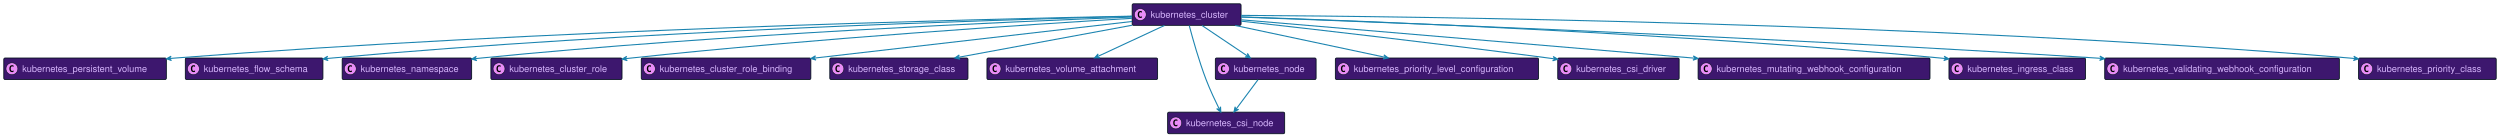
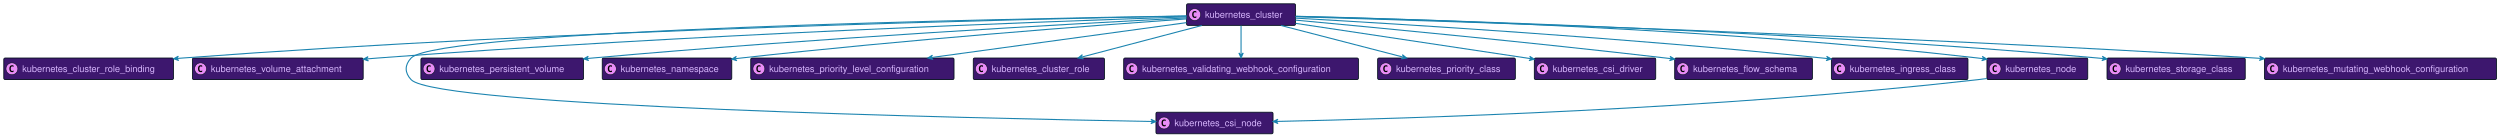
- <svg xmlns="http://www.w3.org/2000/svg" xmlns:xlink="http://www.w3.org/1999/xlink" width="4614" height="252" preserveAspectRatio="none" style="width:4614px;height:252px;background:#00000000">
-   <a xlink:actuate="onRequest" xlink:href="#a" xlink:show="new" xlink:title="#kubernetes_persistent_volume" xlink:type="simple" target="_top">
-     <rect id="a" width="300" height="39.789" x="7" y="107" fill="#3D176E" rx="2.5" ry="2.5" style="stroke:#000d19;stroke-width:1.5" />
+ <svg xmlns="http://www.w3.org/2000/svg" xmlns:xlink="http://www.w3.org/1999/xlink" width="4612" height="252" preserveAspectRatio="none" style="width:4612px;height:252px;background:#00000000">
+   <a xlink:actuate="onRequest" xlink:href="#a" xlink:show="new" xlink:title="#kubernetes_cluster_role_binding" xlink:type="simple" target="_top">
+     <rect id="a" width="313" height="39.789" x="7" y="107" fill="#3D176E" rx="2.5" ry="2.5" style="stroke:#000d19;stroke-width:1.5" />
    <circle cx="22" cy="126.894" r="11" fill="#E98DF7" style="stroke:#000d19;stroke-width:1" />
    <path d="M24.969 132.535q-.578.297-1.219.438-.64.156-1.344.156-2.5 0-3.828-1.64-1.312-1.657-1.312-4.782t1.312-4.781q1.328-1.657 3.828-1.657.703 0 1.344.157.656.156 1.219.453v2.719q-.625-.579-1.219-.844-.594-.281-1.219-.281-1.343 0-2.031 1.078-.688 1.062-.688 3.156 0 2.094.688 3.172.688 1.062 2.031 1.062.625 0 1.219-.265.594-.281 1.219-.86v2.72Z" />
-     <text x="41" y="132.78" fill="#D9B8FF" font-family="Helvetica" font-size="17" textLength="258">kubernetes_persistent_volume</text>
+     <text x="41" y="132.78" fill="#D9B8FF" font-family="Helvetica" font-size="17" textLength="271">kubernetes_cluster_role_binding</text>
  </a>
-   <a xlink:actuate="onRequest" xlink:href="#b" xlink:show="new" xlink:title="#kubernetes_flow_schema" xlink:type="simple" target="_top">
-     <rect id="b" width="254" height="39.789" x="342" y="107" fill="#3D176E" rx="2.5" ry="2.5" style="stroke:#000d19;stroke-width:1.5" />
-     <circle cx="357" cy="126.894" r="11" fill="#E98DF7" style="stroke:#000d19;stroke-width:1" />
-     <path d="M359.969 132.535q-.578.297-1.219.438-.64.156-1.344.156-2.5 0-3.828-1.64-1.312-1.657-1.312-4.782t1.312-4.781q1.328-1.657 3.828-1.657.703 0 1.344.157.656.156 1.219.453v2.719q-.625-.579-1.219-.844-.594-.281-1.219-.281-1.344 0-2.031 1.078-.688 1.062-.688 3.156 0 2.094.688 3.172.688 1.062 2.031 1.062.625 0 1.219-.265.594-.281 1.219-.86v2.72Z" />
-     <text x="376" y="132.78" fill="#D9B8FF" font-family="Helvetica" font-size="17" textLength="212">kubernetes_flow_schema</text>
+   <a xlink:actuate="onRequest" xlink:href="#b" xlink:show="new" xlink:title="#kubernetes_volume_attachment" xlink:type="simple" target="_top">
+     <rect id="b" width="315" height="39.789" x="355" y="107" fill="#3D176E" rx="2.5" ry="2.5" style="stroke:#000d19;stroke-width:1.5" />
+     <circle cx="370" cy="126.894" r="11" fill="#E98DF7" style="stroke:#000d19;stroke-width:1" />
+     <path d="M372.969 132.535q-.578.297-1.219.438-.64.156-1.344.156-2.5 0-3.828-1.64-1.312-1.657-1.312-4.782t1.312-4.781q1.328-1.657 3.828-1.657.703 0 1.344.157.656.156 1.219.453v2.719q-.625-.579-1.219-.844-.594-.281-1.219-.281-1.344 0-2.031 1.078-.688 1.062-.688 3.156 0 2.094.688 3.172.688 1.062 2.031 1.062.625 0 1.219-.265.594-.281 1.219-.86v2.72Z" />
+     <text x="389" y="132.78" fill="#D9B8FF" font-family="Helvetica" font-size="17" textLength="273">kubernetes_volume_attachment</text>
  </a>
-   <a xlink:actuate="onRequest" xlink:href="#c" xlink:show="new" xlink:title="#kubernetes_namespace" xlink:type="simple" target="_top">
-     <rect id="c" width="239" height="39.789" x="631.5" y="107" fill="#3D176E" rx="2.5" ry="2.5" style="stroke:#000d19;stroke-width:1.5" />
-     <circle cx="646.5" cy="126.894" r="11" fill="#E98DF7" style="stroke:#000d19;stroke-width:1" />
-     <path d="M649.469 132.535q-.578.297-1.219.438-.64.156-1.344.156-2.5 0-3.828-1.64-1.312-1.657-1.312-4.782t1.312-4.781q1.328-1.657 3.828-1.657.703 0 1.344.157.656.156 1.219.453v2.719q-.625-.579-1.219-.844-.594-.281-1.219-.281-1.343 0-2.031 1.078-.688 1.062-.688 3.156 0 2.094.688 3.172.688 1.062 2.031 1.062.625 0 1.219-.265.594-.281 1.219-.86v2.72Z" />
-     <text x="665.5" y="132.78" fill="#D9B8FF" font-family="Helvetica" font-size="17" textLength="197">kubernetes_namespace</text>
+   <a xlink:actuate="onRequest" xlink:href="#c" xlink:show="new" xlink:title="#kubernetes_csi_node" xlink:type="simple" target="_top">
+     <rect id="c" width="216" height="39.789" x="2132.5" y="207" fill="#3D176E" rx="2.5" ry="2.5" style="stroke:#000d19;stroke-width:1.5" />
+     <circle cx="2147.5" cy="226.894" r="11" fill="#E98DF7" style="stroke:#000d19;stroke-width:1" />
+     <path d="M2150.469 232.535q-.578.297-1.219.438-.64.156-1.344.156-2.5 0-3.828-1.64-1.312-1.657-1.312-4.782t1.312-4.781q1.328-1.656 3.828-1.656.703 0 1.344.156.656.156 1.219.453v2.719q-.625-.579-1.219-.844-.594-.281-1.219-.281-1.343 0-2.031 1.078-.688 1.062-.688 3.156 0 2.094.688 3.172.688 1.062 2.031 1.062.625 0 1.219-.265.594-.281 1.219-.86v2.72Z" />
+     <text x="2166.5" y="232.78" fill="#D9B8FF" font-family="Helvetica" font-size="17" textLength="174">kubernetes_csi_node</text>
  </a>
-   <a xlink:actuate="onRequest" xlink:href="#d" xlink:show="new" xlink:title="#kubernetes_cluster_role" xlink:type="simple" target="_top">
-     <rect id="d" width="242" height="39.789" x="906" y="107" fill="#3D176E" rx="2.5" ry="2.5" style="stroke:#000d19;stroke-width:1.5" />
-     <circle cx="921" cy="126.894" r="11" fill="#E98DF7" style="stroke:#000d19;stroke-width:1" />
-     <path d="M923.969 132.535q-.578.297-1.219.438-.64.156-1.344.156-2.5 0-3.828-1.64-1.312-1.657-1.312-4.782t1.312-4.781q1.328-1.657 3.828-1.657.703 0 1.344.157.656.156 1.219.453v2.719q-.625-.579-1.219-.844-.594-.281-1.219-.281-1.343 0-2.031 1.078-.688 1.062-.688 3.156 0 2.094.688 3.172.688 1.062 2.031 1.062.625 0 1.219-.265.594-.281 1.219-.86v2.72Z" />
-     <text x="940" y="132.78" fill="#D9B8FF" font-family="Helvetica" font-size="17" textLength="200">kubernetes_cluster_role</text>
+   <a xlink:actuate="onRequest" xlink:href="#d" xlink:show="new" xlink:title="#kubernetes_persistent_volume" xlink:type="simple" target="_top">
+     <rect id="d" width="300" height="39.789" x="776.5" y="107" fill="#3D176E" rx="2.5" ry="2.5" style="stroke:#000d19;stroke-width:1.5" />
+     <circle cx="791.5" cy="126.894" r="11" fill="#E98DF7" style="stroke:#000d19;stroke-width:1" />
+     <path d="M794.469 132.535q-.578.297-1.219.438-.64.156-1.344.156-2.5 0-3.828-1.64-1.312-1.657-1.312-4.782t1.312-4.781q1.328-1.657 3.828-1.657.703 0 1.344.157.656.156 1.219.453v2.719q-.625-.579-1.219-.844-.594-.281-1.219-.281-1.343 0-2.031 1.078-.688 1.062-.688 3.156 0 2.094.688 3.172.688 1.062 2.031 1.062.625 0 1.219-.265.594-.281 1.219-.86v2.72Z" />
+     <text x="810.5" y="132.78" fill="#D9B8FF" font-family="Helvetica" font-size="17" textLength="258">kubernetes_persistent_volume</text>
  </a>
-   <a xlink:actuate="onRequest" xlink:href="#e" xlink:show="new" xlink:title="#kubernetes_cluster_role_binding" xlink:type="simple" target="_top">
-     <rect id="e" width="313" height="39.789" x="1183.5" y="107" fill="#3D176E" rx="2.5" ry="2.5" style="stroke:#000d19;stroke-width:1.5" />
-     <circle cx="1198.5" cy="126.894" r="11" fill="#E98DF7" style="stroke:#000d19;stroke-width:1" />
-     <path d="M1201.469 132.535q-.578.297-1.219.438-.64.156-1.344.156-2.5 0-3.828-1.64-1.312-1.657-1.312-4.782t1.312-4.781q1.328-1.657 3.828-1.657.703 0 1.344.157.656.156 1.219.453v2.719q-.625-.579-1.219-.844-.594-.281-1.219-.281-1.343 0-2.031 1.078-.688 1.062-.688 3.156 0 2.094.688 3.172.688 1.062 2.031 1.062.625 0 1.219-.265.594-.281 1.219-.86v2.72Z" />
-     <text x="1217.5" y="132.78" fill="#D9B8FF" font-family="Helvetica" font-size="17" textLength="271">kubernetes_cluster_role_binding</text>
+   <a xlink:actuate="onRequest" xlink:href="#e" xlink:show="new" xlink:title="#kubernetes_cluster" xlink:type="simple" target="_top">
+     <rect id="e" width="201" height="39.789" x="2189" y="7" fill="#3D176E" rx="2.5" ry="2.5" style="stroke:#000d19;stroke-width:1.5" />
+     <circle cx="2204" cy="26.895" r="11" fill="#E98DF7" style="stroke:#000d19;stroke-width:1" />
+     <path d="M2206.969 32.535q-.578.297-1.219.438-.64.156-1.344.156-2.5 0-3.828-1.64-1.312-1.657-1.312-4.782t1.312-4.781q1.328-1.656 3.828-1.656.703 0 1.344.156.656.156 1.219.453v2.719q-.625-.578-1.219-.844-.594-.281-1.219-.281-1.343 0-2.031 1.078-.688 1.062-.688 3.156 0 2.094.688 3.172.688 1.062 2.031 1.062.625 0 1.219-.265.594-.281 1.219-.86v2.72Z" />
+     <text x="2223" y="32.78" fill="#D9B8FF" font-family="Helvetica" font-size="17" textLength="159">kubernetes_cluster</text>
  </a>
-   <a xlink:actuate="onRequest" xlink:href="#f" xlink:show="new" xlink:title="#kubernetes_storage_class" xlink:type="simple" target="_top">
-     <rect id="f" width="255" height="39.789" x="1531.5" y="107" fill="#3D176E" rx="2.5" ry="2.5" style="stroke:#000d19;stroke-width:1.5" />
-     <circle cx="1546.5" cy="126.894" r="11" fill="#E98DF7" style="stroke:#000d19;stroke-width:1" />
-     <path d="M1549.469 132.535q-.578.297-1.219.438-.64.156-1.344.156-2.5 0-3.828-1.64-1.312-1.657-1.312-4.782t1.312-4.781q1.328-1.657 3.828-1.657.703 0 1.344.157.656.156 1.219.453v2.719q-.625-.579-1.219-.844-.594-.281-1.219-.281-1.343 0-2.031 1.078-.688 1.062-.688 3.156 0 2.094.688 3.172.688 1.062 2.031 1.062.625 0 1.219-.265.594-.281 1.219-.86v2.72Z" />
-     <text x="1565.5" y="132.78" fill="#D9B8FF" font-family="Helvetica" font-size="17" textLength="213">kubernetes_storage_class</text>
+   <a xlink:actuate="onRequest" xlink:href="#f" xlink:show="new" xlink:title="#kubernetes_namespace" xlink:type="simple" target="_top">
+     <rect id="f" width="239" height="39.789" x="1111" y="107" fill="#3D176E" rx="2.5" ry="2.5" style="stroke:#000d19;stroke-width:1.5" />
+     <circle cx="1126" cy="126.894" r="11" fill="#E98DF7" style="stroke:#000d19;stroke-width:1" />
+     <path d="M1128.969 132.535q-.578.297-1.219.438-.64.156-1.344.156-2.5 0-3.828-1.64-1.312-1.657-1.312-4.782t1.312-4.781q1.328-1.657 3.828-1.657.703 0 1.344.157.656.156 1.219.453v2.719q-.625-.579-1.219-.844-.594-.281-1.219-.281-1.343 0-2.031 1.078-.688 1.062-.688 3.156 0 2.094.688 3.172.688 1.062 2.031 1.062.625 0 1.219-.265.594-.281 1.219-.86v2.72Z" />
+     <text x="1145" y="132.78" fill="#D9B8FF" font-family="Helvetica" font-size="17" textLength="197">kubernetes_namespace</text>
  </a>
-   <a xlink:actuate="onRequest" xlink:href="#g" xlink:show="new" xlink:title="#kubernetes_volume_attachment" xlink:type="simple" target="_top">
-     <rect id="g" width="315" height="39.789" x="1821.5" y="107" fill="#3D176E" rx="2.5" ry="2.5" style="stroke:#000d19;stroke-width:1.5" />
-     <circle cx="1836.5" cy="126.894" r="11" fill="#E98DF7" style="stroke:#000d19;stroke-width:1" />
-     <path d="M1839.469 132.535q-.578.297-1.219.438-.64.156-1.344.156-2.5 0-3.828-1.64-1.312-1.657-1.312-4.782t1.312-4.781q1.328-1.657 3.828-1.657.703 0 1.344.157.656.156 1.219.453v2.719q-.625-.579-1.219-.844-.594-.281-1.219-.281-1.343 0-2.031 1.078-.688 1.062-.688 3.156 0 2.094.688 3.172.688 1.062 2.031 1.062.625 0 1.219-.265.594-.281 1.219-.86v2.72Z" />
-     <text x="1855.5" y="132.78" fill="#D9B8FF" font-family="Helvetica" font-size="17" textLength="273">kubernetes_volume_attachment</text>
+   <a xlink:actuate="onRequest" xlink:href="#g" xlink:show="new" xlink:title="#kubernetes_priority_level_configuration" xlink:type="simple" target="_top">
+     <rect id="g" width="375" height="39.789" x="1385" y="107" fill="#3D176E" rx="2.5" ry="2.5" style="stroke:#000d19;stroke-width:1.5" />
+     <circle cx="1400" cy="126.894" r="11" fill="#E98DF7" style="stroke:#000d19;stroke-width:1" />
+     <path d="M1402.969 132.535q-.578.297-1.219.438-.64.156-1.344.156-2.5 0-3.828-1.64-1.312-1.657-1.312-4.782t1.312-4.781q1.328-1.657 3.828-1.657.703 0 1.344.157.656.156 1.219.453v2.719q-.625-.579-1.219-.844-.594-.281-1.219-.281-1.343 0-2.031 1.078-.688 1.062-.688 3.156 0 2.094.688 3.172.688 1.062 2.031 1.062.625 0 1.219-.265.594-.281 1.219-.86v2.72Z" />
+     <text x="1419" y="132.78" fill="#D9B8FF" font-family="Helvetica" font-size="17" textLength="333">kubernetes_priority_level_configuration</text>
  </a>
-   <a xlink:actuate="onRequest" xlink:href="#h" xlink:show="new" xlink:title="#kubernetes_csi_node" xlink:type="simple" target="_top">
-     <rect id="h" width="216" height="39.789" x="2155" y="207" fill="#3D176E" rx="2.5" ry="2.5" style="stroke:#000d19;stroke-width:1.5" />
-     <circle cx="2170" cy="226.894" r="11" fill="#E98DF7" style="stroke:#000d19;stroke-width:1" />
-     <path d="M2172.969 232.535q-.578.297-1.219.438-.64.156-1.344.156-2.5 0-3.828-1.64-1.312-1.657-1.312-4.782t1.312-4.781q1.328-1.656 3.828-1.656.703 0 1.344.156.656.156 1.219.453v2.719q-.625-.579-1.219-.844-.594-.281-1.219-.281-1.343 0-2.031 1.078-.688 1.062-.688 3.156 0 2.094.688 3.172.688 1.062 2.031 1.062.625 0 1.219-.265.594-.281 1.219-.86v2.72Z" />
-     <text x="2189" y="232.78" fill="#D9B8FF" font-family="Helvetica" font-size="17" textLength="174">kubernetes_csi_node</text>
+   <a xlink:actuate="onRequest" xlink:href="#h" xlink:show="new" xlink:title="#kubernetes_cluster_role" xlink:type="simple" target="_top">
+     <rect id="h" width="242" height="39.789" x="1795.5" y="107" fill="#3D176E" rx="2.5" ry="2.5" style="stroke:#000d19;stroke-width:1.5" />
+     <circle cx="1810.5" cy="126.894" r="11" fill="#E98DF7" style="stroke:#000d19;stroke-width:1" />
+     <path d="M1813.469 132.535q-.578.297-1.219.438-.64.156-1.344.156-2.5 0-3.828-1.64-1.312-1.657-1.312-4.782t1.312-4.781q1.328-1.657 3.828-1.657.703 0 1.344.157.656.156 1.219.453v2.719q-.625-.579-1.219-.844-.594-.281-1.219-.281-1.343 0-2.031 1.078-.688 1.062-.688 3.156 0 2.094.688 3.172.688 1.062 2.031 1.062.625 0 1.219-.265.594-.281 1.219-.86v2.72Z" />
+     <text x="1829.5" y="132.78" fill="#D9B8FF" font-family="Helvetica" font-size="17" textLength="200">kubernetes_cluster_role</text>
  </a>
-   <a xlink:actuate="onRequest" xlink:href="#i" xlink:show="new" xlink:title="#kubernetes_node" xlink:type="simple" target="_top">
-     <rect id="i" width="186" height="39.789" x="2243" y="107" fill="#3D176E" rx="2.5" ry="2.5" style="stroke:#000d19;stroke-width:1.5" />
-     <circle cx="2258" cy="126.894" r="11" fill="#E98DF7" style="stroke:#000d19;stroke-width:1" />
-     <path d="M2260.969 132.535q-.578.297-1.219.438-.64.156-1.344.156-2.5 0-3.828-1.64-1.312-1.657-1.312-4.782t1.312-4.781q1.328-1.657 3.828-1.657.703 0 1.344.157.656.156 1.219.453v2.719q-.625-.579-1.219-.844-.594-.281-1.219-.281-1.343 0-2.031 1.078-.688 1.062-.688 3.156 0 2.094.688 3.172.688 1.062 2.031 1.062.625 0 1.219-.265.594-.281 1.219-.86v2.72Z" />
-     <text x="2277" y="132.78" fill="#D9B8FF" font-family="Helvetica" font-size="17" textLength="144">kubernetes_node</text>
+   <a xlink:actuate="onRequest" xlink:href="#i" xlink:show="new" xlink:title="#kubernetes_validating_webhook_configuration" xlink:type="simple" target="_top">
+     <rect id="i" width="433" height="39.789" x="2073" y="107" fill="#3D176E" rx="2.5" ry="2.5" style="stroke:#000d19;stroke-width:1.5" />
+     <circle cx="2088" cy="126.894" r="11" fill="#E98DF7" style="stroke:#000d19;stroke-width:1" />
+     <path d="M2090.969 132.535q-.578.297-1.219.438-.64.156-1.344.156-2.5 0-3.828-1.64-1.312-1.657-1.312-4.782t1.312-4.781q1.328-1.657 3.828-1.657.703 0 1.344.157.656.156 1.219.453v2.719q-.625-.579-1.219-.844-.594-.281-1.219-.281-1.343 0-2.031 1.078-.688 1.062-.688 3.156 0 2.094.688 3.172.688 1.062 2.031 1.062.625 0 1.219-.265.594-.281 1.219-.86v2.72Z" />
+     <text x="2107" y="132.78" fill="#D9B8FF" font-family="Helvetica" font-size="17" textLength="391">kubernetes_validating_webhook_configuration</text>
  </a>
-   <a xlink:actuate="onRequest" xlink:href="#j" xlink:show="new" xlink:title="#kubernetes_priority_level_configuration" xlink:type="simple" target="_top">
-     <rect id="j" width="375" height="39.789" x="2464.5" y="107" fill="#3D176E" rx="2.5" ry="2.5" style="stroke:#000d19;stroke-width:1.5" />
-     <circle cx="2479.5" cy="126.894" r="11" fill="#E98DF7" style="stroke:#000d19;stroke-width:1" />
-     <path d="M2482.469 132.535q-.578.297-1.219.438-.64.156-1.344.156-2.5 0-3.828-1.64-1.312-1.657-1.312-4.782t1.312-4.781q1.328-1.657 3.828-1.657.703 0 1.344.157.656.156 1.219.453v2.719q-.625-.579-1.219-.844-.594-.281-1.219-.281-1.343 0-2.031 1.078-.688 1.062-.688 3.156 0 2.094.688 3.172.688 1.062 2.031 1.062.625 0 1.219-.265.594-.281 1.219-.86v2.72Z" />
-     <text x="2498.5" y="132.78" fill="#D9B8FF" font-family="Helvetica" font-size="17" textLength="333">kubernetes_priority_level_configuration</text>
+   <a xlink:actuate="onRequest" xlink:href="#j" xlink:show="new" xlink:title="#kubernetes_priority_class" xlink:type="simple" target="_top">
+     <rect id="j" width="254" height="39.789" x="2541.5" y="107" fill="#3D176E" rx="2.5" ry="2.5" style="stroke:#000d19;stroke-width:1.5" />
+     <circle cx="2556.5" cy="126.894" r="11" fill="#E98DF7" style="stroke:#000d19;stroke-width:1" />
+     <path d="M2559.469 132.535q-.578.297-1.219.438-.64.156-1.344.156-2.5 0-3.828-1.64-1.312-1.657-1.312-4.782t1.312-4.781q1.328-1.657 3.828-1.657.703 0 1.344.157.656.156 1.219.453v2.719q-.625-.579-1.219-.844-.594-.281-1.219-.281-1.343 0-2.031 1.078-.688 1.062-.688 3.156 0 2.094.688 3.172.688 1.062 2.031 1.062.625 0 1.219-.265.594-.281 1.219-.86v2.72Z" />
+     <text x="2575.5" y="132.78" fill="#D9B8FF" font-family="Helvetica" font-size="17" textLength="212">kubernetes_priority_class</text>
  </a>
  <a xlink:actuate="onRequest" xlink:href="#k" xlink:show="new" xlink:title="#kubernetes_csi_driver" xlink:type="simple" target="_top">
-     <rect id="k" width="224" height="39.789" x="2875" y="107" fill="#3D176E" rx="2.5" ry="2.5" style="stroke:#000d19;stroke-width:1.5" />
-     <circle cx="2890" cy="126.894" r="11" fill="#E98DF7" style="stroke:#000d19;stroke-width:1" />
-     <path d="M2892.969 132.535q-.578.297-1.219.438-.64.156-1.344.156-2.5 0-3.828-1.64-1.312-1.657-1.312-4.782t1.312-4.781q1.328-1.657 3.828-1.657.703 0 1.344.157.656.156 1.219.453v2.719q-.625-.579-1.219-.844-.594-.281-1.219-.281-1.343 0-2.031 1.078-.688 1.062-.688 3.156 0 2.094.688 3.172.688 1.062 2.031 1.062.625 0 1.219-.265.594-.281 1.219-.86v2.72Z" />
-     <text x="2909" y="132.78" fill="#D9B8FF" font-family="Helvetica" font-size="17" textLength="182">kubernetes_csi_driver</text>
+     <rect id="k" width="224" height="39.789" x="2830.5" y="107" fill="#3D176E" rx="2.5" ry="2.5" style="stroke:#000d19;stroke-width:1.5" />
+     <circle cx="2845.5" cy="126.894" r="11" fill="#E98DF7" style="stroke:#000d19;stroke-width:1" />
+     <path d="M2848.469 132.535q-.578.297-1.219.438-.64.156-1.344.156-2.5 0-3.828-1.64-1.312-1.657-1.312-4.782t1.312-4.781q1.328-1.657 3.828-1.657.703 0 1.344.157.656.156 1.219.453v2.719q-.625-.579-1.219-.844-.594-.281-1.219-.281-1.343 0-2.031 1.078-.688 1.062-.688 3.156 0 2.094.688 3.172.688 1.062 2.031 1.062.625 0 1.219-.265.594-.281 1.219-.86v2.72Z" />
+     <text x="2864.5" y="132.78" fill="#D9B8FF" font-family="Helvetica" font-size="17" textLength="182">kubernetes_csi_driver</text>
  </a>
-   <a xlink:actuate="onRequest" xlink:href="#l" xlink:show="new" xlink:title="#kubernetes_mutating_webhook_configuration" xlink:type="simple" target="_top">
-     <rect id="l" width="428" height="39.789" x="3134" y="107" fill="#3D176E" rx="2.5" ry="2.5" style="stroke:#000d19;stroke-width:1.5" />
-     <circle cx="3149" cy="126.894" r="11" fill="#E98DF7" style="stroke:#000d19;stroke-width:1" />
-     <path d="M3151.969 132.535q-.578.297-1.219.438-.64.156-1.344.156-2.5 0-3.828-1.64-1.312-1.657-1.312-4.782t1.312-4.781q1.328-1.657 3.828-1.657.703 0 1.344.157.656.156 1.219.453v2.719q-.625-.579-1.219-.844-.594-.281-1.219-.281-1.343 0-2.031 1.078-.688 1.062-.688 3.156 0 2.094.688 3.172.688 1.062 2.031 1.062.625 0 1.219-.265.594-.281 1.219-.86v2.72Z" />
-     <text x="3168" y="132.78" fill="#D9B8FF" font-family="Helvetica" font-size="17" textLength="386">kubernetes_mutating_webhook_configuration</text>
+   <a xlink:actuate="onRequest" xlink:href="#l" xlink:show="new" xlink:title="#kubernetes_flow_schema" xlink:type="simple" target="_top">
+     <rect id="l" width="254" height="39.789" x="3089.5" y="107" fill="#3D176E" rx="2.5" ry="2.5" style="stroke:#000d19;stroke-width:1.5" />
+     <circle cx="3104.5" cy="126.894" r="11" fill="#E98DF7" style="stroke:#000d19;stroke-width:1" />
+     <path d="M3107.469 132.535q-.578.297-1.219.438-.64.156-1.344.156-2.5 0-3.828-1.64-1.312-1.657-1.312-4.782t1.312-4.781q1.328-1.657 3.828-1.657.703 0 1.344.157.656.156 1.219.453v2.719q-.625-.579-1.219-.844-.594-.281-1.219-.281-1.343 0-2.031 1.078-.688 1.062-.688 3.156 0 2.094.688 3.172.688 1.062 2.031 1.062.625 0 1.219-.265.594-.281 1.219-.86v2.72Z" />
+     <text x="3123.5" y="132.78" fill="#D9B8FF" font-family="Helvetica" font-size="17" textLength="212">kubernetes_flow_schema</text>
  </a>
  <a xlink:actuate="onRequest" xlink:href="#m" xlink:show="new" xlink:title="#kubernetes_ingress_class" xlink:type="simple" target="_top">
-     <rect id="m" width="252" height="39.789" x="3597" y="107" fill="#3D176E" rx="2.5" ry="2.5" style="stroke:#000d19;stroke-width:1.5" />
-     <circle cx="3612" cy="126.894" r="11" fill="#E98DF7" style="stroke:#000d19;stroke-width:1" />
-     <path d="M3614.969 132.535q-.578.297-1.219.438-.64.156-1.344.156-2.5 0-3.828-1.64-1.312-1.657-1.312-4.782t1.312-4.781q1.328-1.657 3.828-1.657.703 0 1.344.157.656.156 1.219.453v2.719q-.625-.579-1.219-.844-.594-.281-1.219-.281-1.343 0-2.031 1.078-.688 1.062-.688 3.156 0 2.094.688 3.172.688 1.062 2.031 1.062.625 0 1.219-.265.594-.281 1.219-.86v2.72Z" />
-     <text x="3631" y="132.78" fill="#D9B8FF" font-family="Helvetica" font-size="17" textLength="210">kubernetes_ingress_class</text>
+     <rect id="m" width="252" height="39.789" x="3378.5" y="107" fill="#3D176E" rx="2.5" ry="2.5" style="stroke:#000d19;stroke-width:1.5" />
+     <circle cx="3393.5" cy="126.894" r="11" fill="#E98DF7" style="stroke:#000d19;stroke-width:1" />
+     <path d="M3396.469 132.535q-.578.297-1.219.438-.64.156-1.344.156-2.5 0-3.828-1.64-1.312-1.657-1.312-4.782t1.312-4.781q1.328-1.657 3.828-1.657.703 0 1.344.157.656.156 1.219.453v2.719q-.625-.579-1.219-.844-.594-.281-1.219-.281-1.343 0-2.031 1.078-.688 1.062-.688 3.156 0 2.094.688 3.172.688 1.062 2.031 1.062.625 0 1.219-.265.594-.281 1.219-.86v2.72Z" />
+     <text x="3412.5" y="132.78" fill="#D9B8FF" font-family="Helvetica" font-size="17" textLength="210">kubernetes_ingress_class</text>
  </a>
-   <a xlink:actuate="onRequest" xlink:href="#n" xlink:show="new" xlink:title="#kubernetes_validating_webhook_configuration" xlink:type="simple" target="_top">
-     <rect id="n" width="433" height="39.789" x="3884.5" y="107" fill="#3D176E" rx="2.5" ry="2.5" style="stroke:#000d19;stroke-width:1.5" />
-     <circle cx="3899.5" cy="126.894" r="11" fill="#E98DF7" style="stroke:#000d19;stroke-width:1" />
-     <path d="M3902.469 132.535q-.578.297-1.219.438-.64.156-1.344.156-2.5 0-3.828-1.64-1.312-1.657-1.312-4.782t1.312-4.781q1.328-1.657 3.828-1.657.703 0 1.344.157.656.156 1.219.453v2.719q-.625-.579-1.219-.844-.594-.281-1.219-.281-1.343 0-2.031 1.078-.688 1.062-.688 3.156 0 2.094.688 3.172.688 1.062 2.031 1.062.625 0 1.219-.265.594-.281 1.219-.86v2.72Z" />
-     <text x="3918.5" y="132.78" fill="#D9B8FF" font-family="Helvetica" font-size="17" textLength="391">kubernetes_validating_webhook_configuration</text>
+   <a xlink:actuate="onRequest" xlink:href="#n" xlink:show="new" xlink:title="#kubernetes_node" xlink:type="simple" target="_top">
+     <rect id="n" width="186" height="39.789" x="3665.5" y="107" fill="#3D176E" rx="2.5" ry="2.5" style="stroke:#000d19;stroke-width:1.5" />
+     <circle cx="3680.5" cy="126.894" r="11" fill="#E98DF7" style="stroke:#000d19;stroke-width:1" />
+     <path d="M3683.469 132.535q-.578.297-1.219.438-.64.156-1.344.156-2.5 0-3.828-1.64-1.312-1.657-1.312-4.782t1.312-4.781q1.328-1.657 3.828-1.657.703 0 1.344.157.656.156 1.219.453v2.719q-.625-.579-1.219-.844-.594-.281-1.219-.281-1.343 0-2.031 1.078-.688 1.062-.688 3.156 0 2.094.688 3.172.688 1.062 2.031 1.062.625 0 1.219-.265.594-.281 1.219-.86v2.72Z" />
+     <text x="3699.5" y="132.78" fill="#D9B8FF" font-family="Helvetica" font-size="17" textLength="144">kubernetes_node</text>
  </a>
-   <a xlink:actuate="onRequest" xlink:href="#o" xlink:show="new" xlink:title="#kubernetes_cluster" xlink:type="simple" target="_top">
-     <rect id="o" width="201" height="39.789" x="2089.5" y="7" fill="#3D176E" rx="2.5" ry="2.5" style="stroke:#000d19;stroke-width:1.5" />
-     <circle cx="2104.5" cy="26.895" r="11" fill="#E98DF7" style="stroke:#000d19;stroke-width:1" />
-     <path d="M2107.469 32.535q-.578.297-1.219.438-.64.156-1.344.156-2.5 0-3.828-1.64-1.312-1.657-1.312-4.782t1.312-4.781q1.328-1.656 3.828-1.656.703 0 1.344.156.656.156 1.219.453v2.719q-.625-.578-1.219-.844-.594-.281-1.219-.281-1.343 0-2.031 1.078-.688 1.062-.688 3.156 0 2.094.688 3.172.688 1.062 2.031 1.062.625 0 1.219-.265.594-.281 1.219-.86v2.72Z" />
-     <text x="2123.5" y="32.78" fill="#D9B8FF" font-family="Helvetica" font-size="17" textLength="159">kubernetes_cluster</text>
+   <a xlink:actuate="onRequest" xlink:href="#o" xlink:show="new" xlink:title="#kubernetes_storage_class" xlink:type="simple" target="_top">
+     <rect id="o" width="255" height="39.789" x="3887" y="107" fill="#3D176E" rx="2.5" ry="2.5" style="stroke:#000d19;stroke-width:1.5" />
+     <circle cx="3902" cy="126.894" r="11" fill="#E98DF7" style="stroke:#000d19;stroke-width:1" />
+     <path d="M3904.969 132.535q-.578.297-1.219.438-.64.156-1.344.156-2.5 0-3.828-1.64-1.312-1.657-1.312-4.782t1.312-4.781q1.328-1.657 3.828-1.657.703 0 1.344.157.656.156 1.219.453v2.719q-.625-.579-1.219-.844-.594-.281-1.219-.281-1.343 0-2.031 1.078-.688 1.062-.688 3.156 0 2.094.688 3.172.688 1.062 2.031 1.062.625 0 1.219-.265.594-.281 1.219-.86v2.72Z" />
+     <text x="3921" y="132.78" fill="#D9B8FF" font-family="Helvetica" font-size="17" textLength="213">kubernetes_storage_class</text>
  </a>
-   <a xlink:actuate="onRequest" xlink:href="#p" xlink:show="new" xlink:title="#kubernetes_priority_class" xlink:type="simple" target="_top">
-     <rect id="p" width="254" height="39.789" x="4353" y="107" fill="#3D176E" rx="2.5" ry="2.5" style="stroke:#000d19;stroke-width:1.5" />
-     <circle cx="4368" cy="126.894" r="11" fill="#E98DF7" style="stroke:#000d19;stroke-width:1" />
-     <path d="M4370.969 132.535q-.578.297-1.219.438-.64.156-1.344.156-2.5 0-3.828-1.64-1.312-1.657-1.312-4.782t1.312-4.781q1.328-1.657 3.828-1.657.703 0 1.344.157.656.156 1.219.453v2.719q-.625-.579-1.219-.844-.594-.281-1.219-.281-1.343 0-2.031 1.078-.688 1.062-.688 3.156 0 2.094.688 3.172.688 1.062 2.031 1.062.625 0 1.219-.265.594-.281 1.219-.86v2.72Z" />
-     <text x="4387" y="132.78" fill="#D9B8FF" font-family="Helvetica" font-size="17" textLength="212">kubernetes_priority_class</text>
+   <a xlink:actuate="onRequest" xlink:href="#p" xlink:show="new" xlink:title="#kubernetes_mutating_webhook_configuration" xlink:type="simple" target="_top">
+     <rect id="p" width="428" height="39.789" x="4177.5" y="107" fill="#3D176E" rx="2.5" ry="2.5" style="stroke:#000d19;stroke-width:1.5" />
+     <circle cx="4192.5" cy="126.894" r="11" fill="#E98DF7" style="stroke:#000d19;stroke-width:1" />
+     <path d="M4195.469 132.535q-.578.297-1.219.438-.64.156-1.344.156-2.5 0-3.828-1.64-1.312-1.657-1.312-4.782t1.312-4.781q1.328-1.657 3.828-1.657.703 0 1.344.157.656.156 1.219.453v2.719q-.625-.579-1.219-.844-.594-.281-1.219-.281-1.343 0-2.031 1.078-.688 1.062-.688 3.156 0 2.094.688 3.172.688 1.062 2.031 1.062.625 0 1.219-.265.594-.281 1.219-.86v2.72Z" />
+     <text x="4211.5" y="132.78" fill="#D9B8FF" font-family="Helvetica" font-size="17" textLength="386">kubernetes_mutating_webhook_configuration</text>
  </a>
-   <path fill="none" d="m2321.58 147.36-41.09 55.16" style="stroke:#1a83af;stroke-width:2" />
-   <path fill="#1A83AF" d="m2277.39 206.68 8.589-4.82-5.598.813-.813-5.598-2.178 9.605z" style="stroke:#1a83af;stroke-width:2" />
-   <path fill="none" d="M2089.5 46.55c-92.01 16.98-227.83 42.05-322.21 59.47" style="stroke:#1a83af;stroke-width:2" />
-   <path fill="#1A83AF" d="m1762.26 106.94 9.572 2.318-4.653-3.216 3.216-4.654-8.135 5.552z" style="stroke:#1a83af;stroke-width:2" />
-   <path fill="none" d="M2279.63 47.01c79.72 16.91 195.96 41.57 277.29 58.82" style="stroke:#1a83af;stroke-width:2" />
-   <path fill="#1A83AF" d="m2562.23 106.96-7.983-5.768 3.09 4.738-4.738 3.09 9.631-2.06z" style="stroke:#1a83af;stroke-width:2" />
-   <path fill="none" d="M2194.9 47.25c6.27 23.77 17.89 65.28 31.1 99.75 7.27 18.97 17.08 39.75 24.77 55.23" style="stroke:#1a83af;stroke-width:2" />
-   <path fill="#1A83AF" d="m2253.08 206.86-.46-9.838-1.782 5.369-5.369-1.782 7.611 6.251z" style="stroke:#1a83af;stroke-width:2" />
-   <path fill="none" d="M2089.17 33.8C1905.34 44.83 1503.53 70.94 1166 107c-4.18.45-8.42.92-12.71 1.41" style="stroke:#1a83af;stroke-width:2" />
-   <path fill="#1A83AF" d="m1148.24 109 9.398 2.946-4.43-3.517 3.516-4.43-8.484 5.001z" style="stroke:#1a83af;stroke-width:2" />
-   <path fill="none" d="M2149.07 47.01c-35.56 16.52-87.01 40.41-124 57.59" style="stroke:#1a83af;stroke-width:2" />
-   <path fill="#1A83AF" d="m2020.18 106.87 9.848-.146-5.31-1.952 1.953-5.31-6.491 7.408z" style="stroke:#1a83af;stroke-width:2" />
-   <path fill="none" d="M2089.27 29.78C1809.19 35.26 997.46 54.8 325 107c-4.21.33-8.47.68-12.77 1.05" style="stroke:#1a83af;stroke-width:2" />
-   <path fill="#1A83AF" d="m307.16 108.49 9.319 3.188-4.339-3.63 3.63-4.339-8.61 4.781z" style="stroke:#1a83af;stroke-width:2" />
-   <path fill="none" d="M2290.68 39.06C2421.36 53.61 2656.43 80.47 2857 107c4.23.56 8.53 1.14 12.87 1.73" style="stroke:#1a83af;stroke-width:2" />
-   <path fill="#1A83AF" d="m2874.99 109.43-8.382-5.172 3.427 4.5-4.5 3.428 9.455-2.756z" style="stroke:#1a83af;stroke-width:2" />
-   <path fill="none" d="m2290.74 36.53 837.93 70.91" style="stroke:#1a83af;stroke-width:2" />
-   <path fill="#1A83AF" d="m3133.84 107.88-8.638-4.731 3.655 4.317-4.317 3.655 9.3-3.241z" style="stroke:#1a83af;stroke-width:2" />
-   <path fill="none" d="M2089.16 39.63c-145.12 16.73-414.38 47.77-587.48 67.73" style="stroke:#1a83af;stroke-width:2" />
-   <path fill="#1A83AF" d="m1496.59 107.95 9.398 2.946-4.43-3.517 3.516-4.43-8.484 5.001z" style="stroke:#1a83af;stroke-width:2" />
-   <path fill="none" d="M2290.92 31.13C2520.34 38.81 3098.44 61.39 3580 107c3.86.37 7.77.76 11.72 1.17" style="stroke:#1a83af;stroke-width:2" />
-   <path fill="#1A83AF" d="m3596.74 108.7-8.527-4.93 3.555 4.401-4.4 3.555 9.372-3.026z" style="stroke:#1a83af;stroke-width:2" />
-   <path fill="none" d="M2290.71 28.37C2597.86 30.21 3549.6 41.22 4335 107c4.18.35 8.43.73 12.72 1.15" style="stroke:#1a83af;stroke-width:2" />
-   <path fill="#1A83AF" d="m4352.76 108.64-8.556-4.878 3.581 4.38-4.38 3.58 9.355-3.082z" style="stroke:#1a83af;stroke-width:2" />
-   <path fill="none" d="M2290.72 31.55C2551.42 41 3269.62 68.69 3867 107c4 .26 8.05.52 12.12.79" style="stroke:#1a83af;stroke-width:2" />
-   <path fill="#1A83AF" d="m3884.29 108.14-8.704-4.608 3.716 4.265-4.265 3.716 9.253-3.373z" style="stroke:#1a83af;stroke-width:2" />
-   <path fill="none" d="M2089.4 31.5C1870.65 39.67 1335.42 62.78 889 107c-4.32.43-8.72.89-13.16 1.38" style="stroke:#1a83af;stroke-width:2" />
-   <path fill="#1A83AF" d="m870.61 108.96 9.39 2.973-4.421-3.53 3.53-4.42-8.499 4.977z" style="stroke:#1a83af;stroke-width:2" />
-   <path fill="none" d="M2218.5 47.13c24.32 16.32 59.29 39.8 84.75 56.89" style="stroke:#1a83af;stroke-width:2" />
-   <path fill="#1A83AF" d="m2307.58 106.92-5.25-8.333 1.096 5.55-5.55 1.096 9.704 1.687z" style="stroke:#1a83af;stroke-width:2" />
-   <path fill="none" d="M2089.32 30.25C1839.25 36.44 1169.91 56.73 614 107c-4.18.38-8.42.79-12.71 1.22" style="stroke:#1a83af;stroke-width:2" />
-   <path fill="#1A83AF" d="m596.25 108.74 9.364 3.053-4.39-3.568 3.567-4.39-8.541 4.905z" style="stroke:#1a83af;stroke-width:2" />
+   <path fill="none" d="M2188.71 34.9c-169.73 12.01-523.25 38.7-821.21 72.1-4.12.46-8.3.95-12.52 1.45" style="stroke:#1a83af;stroke-width:2" />
+   <path fill="#1A83AF" d="m1350 109.05 9.415 2.89-4.451-3.49 3.49-4.453-8.454 5.053z" style="stroke:#1a83af;stroke-width:2" />
+   <path fill="none" d="M2188.67 41.78c-122.91 16.8-331.5 45.31-471.51 64.45" style="stroke:#1a83af;stroke-width:2" />
+   <path fill="#1A83AF" d="m1711.79 106.96 9.463 2.73-4.51-3.415 3.414-4.51-8.367 5.195z" style="stroke:#1a83af;stroke-width:2" />
+   <path fill="none" d="M2188.79 29.65C1900.15 34.9 1045.23 54.1 337.5 107c-3.94.29-7.93.61-11.96.94" style="stroke:#1a83af;stroke-width:2" />
+   <path fill="#1A83AF" d="m320.43 108.37 9.301 3.239-4.318-3.654 3.654-4.319-8.637 4.734z" style="stroke:#1a83af;stroke-width:2" />
+   <path fill="none" d="M2217.14 47.01c-64.11 16.85-157.46 41.37-223.09 58.62" style="stroke:#1a83af;stroke-width:2" />
+   <path fill="#1A83AF" d="m1988.98 106.96 9.72 1.584-4.884-2.854 2.853-4.884-7.689 6.154z" style="stroke:#1a83af;stroke-width:2" />
+   <path fill="none" d="M2289.5 47.36v54.3" style="stroke:#1a83af;stroke-width:2" />
+   <path fill="#1A83AF" d="m2289.5 106.68 4-9-4 4-4-4 4 9z" style="stroke:#1a83af;stroke-width:2" />
+   <path fill="none" d="M2363.02 47.01c65.15 16.85 160 41.37 226.68 58.62" style="stroke:#1a83af;stroke-width:2" />
+   <path fill="#1A83AF" d="m2594.86 106.96-7.723-6.112 2.88 4.87-4.869 2.88 9.712-1.638z" style="stroke:#1a83af;stroke-width:2" />
+   <path fill="none" d="M2188.96 33.03C1983.13 43.68 1498.94 70.57 1093.5 107c-3.88.35-7.81.71-11.78 1.09" style="stroke:#1a83af;stroke-width:2" />
+   <path fill="#1A83AF" d="m1076.68 108.57 9.337 3.135-4.36-3.606 3.607-4.359-8.584 4.83z" style="stroke:#1a83af;stroke-width:2" />
+   <path fill="none" d="M2390.1 43.1c117.33 17.61 310.99 46.67 435.06 65.29" style="stroke:#1a83af;stroke-width:2" />
+   <path fill="#1A83AF" d="m2830.28 109.16-8.306-5.293 3.361 4.55-4.55 3.361 9.495-2.618z" style="stroke:#1a83af;stroke-width:2" />
+   <path fill="none" d="M2390.03 37.15c149.13 13.8 437.68 41.36 682.47 69.85 3.87.45 7.81.92 11.78 1.39" style="stroke:#1a83af;stroke-width:2" />
+   <path fill="#1A83AF" d="m3089.32 109-8.454-5.052 3.49 4.451-4.451 3.49 9.415-2.889z" style="stroke:#1a83af;stroke-width:2" />
+   <path fill="none" d="M2188.93 29.43C1855.98 34.63 807.8 55.09 758.5 107c-12.24 12.89-12.23 27.1 0 40 46.9 49.47 1029.42 71.14 1368.29 77.16" style="stroke:#1a83af;stroke-width:2" />
+   <path fill="#1A83AF" d="m2132.22 224.26-8.918-4.18 3.919 4.08-4.08 3.92 9.079-3.82z" style="stroke:#1a83af;stroke-width:2" />
+   <path fill="none" d="M2390.17 33.45C2580.3 44.17 3005.09 70.22 3361.5 107c3.85.4 7.76.82 11.71 1.25" style="stroke:#1a83af;stroke-width:2" />
+   <path fill="#1A83AF" d="m3378.22 108.81-8.498-4.978 3.53 4.421-4.421 3.53 9.389-2.973z" style="stroke:#1a83af;stroke-width:2" />
+   <path fill="none" d="M2390.42 29.97c226 5.26 789.68 23.14 1258.08 77.03 3.86.44 7.79.93 11.75 1.46" style="stroke:#1a83af;stroke-width:2" />
+   <path fill="#1A83AF" d="m3665.29 109.15-8.382-5.172 3.427 4.5-4.5 3.428 9.455-2.756z" style="stroke:#1a83af;stroke-width:2" />
+   <path fill="none" d="M2390.44 30.24c250.7 6.16 921.74 26.39 1479.06 76.76 4 .36 8.06.75 12.16 1.16" style="stroke:#1a83af;stroke-width:2" />
+   <path fill="#1A83AF" d="m3886.86 108.7-8.54-4.905 3.566 4.39-4.39 3.568 9.364-3.053z" style="stroke:#1a83af;stroke-width:2" />
+   <path fill="none" d="M2390.17 30.85C2670.57 39.1 3484.31 65.11 4159.5 107c4.2.26 8.45.53 12.73.81" style="stroke:#1a83af;stroke-width:2" />
+   <path fill="#1A83AF" d="m4177.26 108.14-8.718-4.583 3.729 4.254-4.255 3.728 9.244-3.399z" style="stroke:#1a83af;stroke-width:2" />
+   <path fill="none" d="M2188.8 31.15C1937.11 39.43 1260.4 64.16 697.5 107c-7.19.55-14.54 1.14-21.96 1.78" style="stroke:#1a83af;stroke-width:2" />
+   <path fill="#1A83AF" d="m670.39 109.22 9.31 3.212-4.329-3.641 3.642-4.33-8.623 4.759z" style="stroke:#1a83af;stroke-width:2" />
+   <path fill="none" d="M3665.29 144.86c-5.67.79-11.3 1.51-16.79 2.14-479.32 54.66-1054.94 71.98-1294.64 77.06" style="stroke:#1a83af;stroke-width:2" />
+   <path fill="#1A83AF" d="m2348.61 224.17 9.09 3.793-4.091-3.907 3.907-4.09-8.906 4.204z" style="stroke:#1a83af;stroke-width:2" />
</svg>
